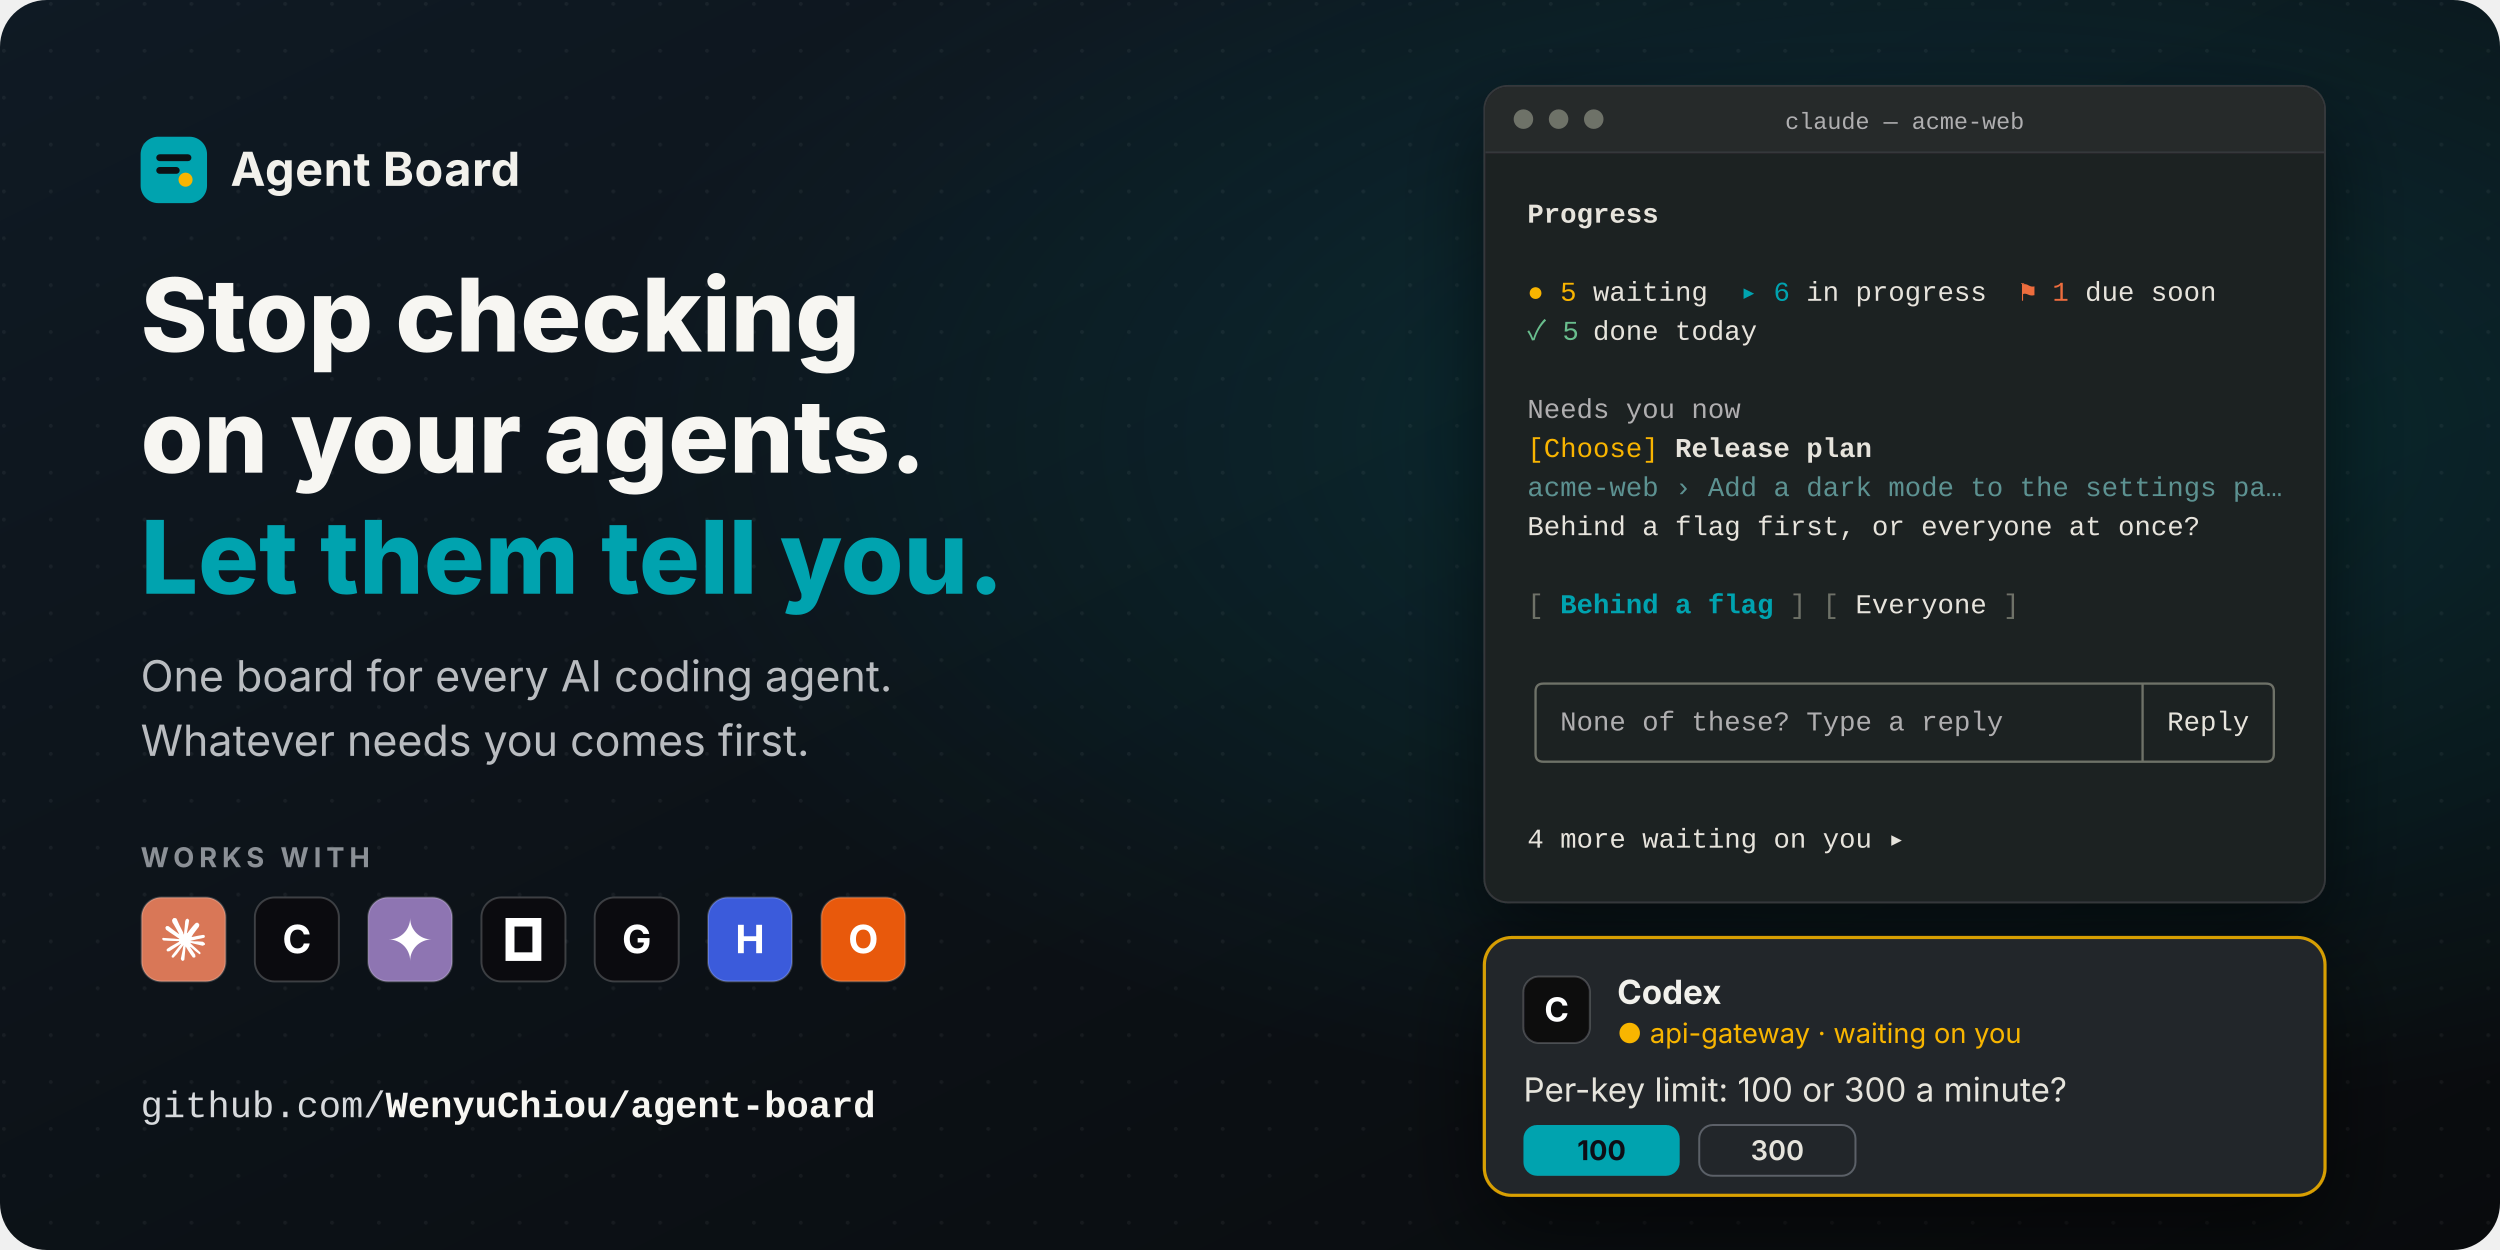
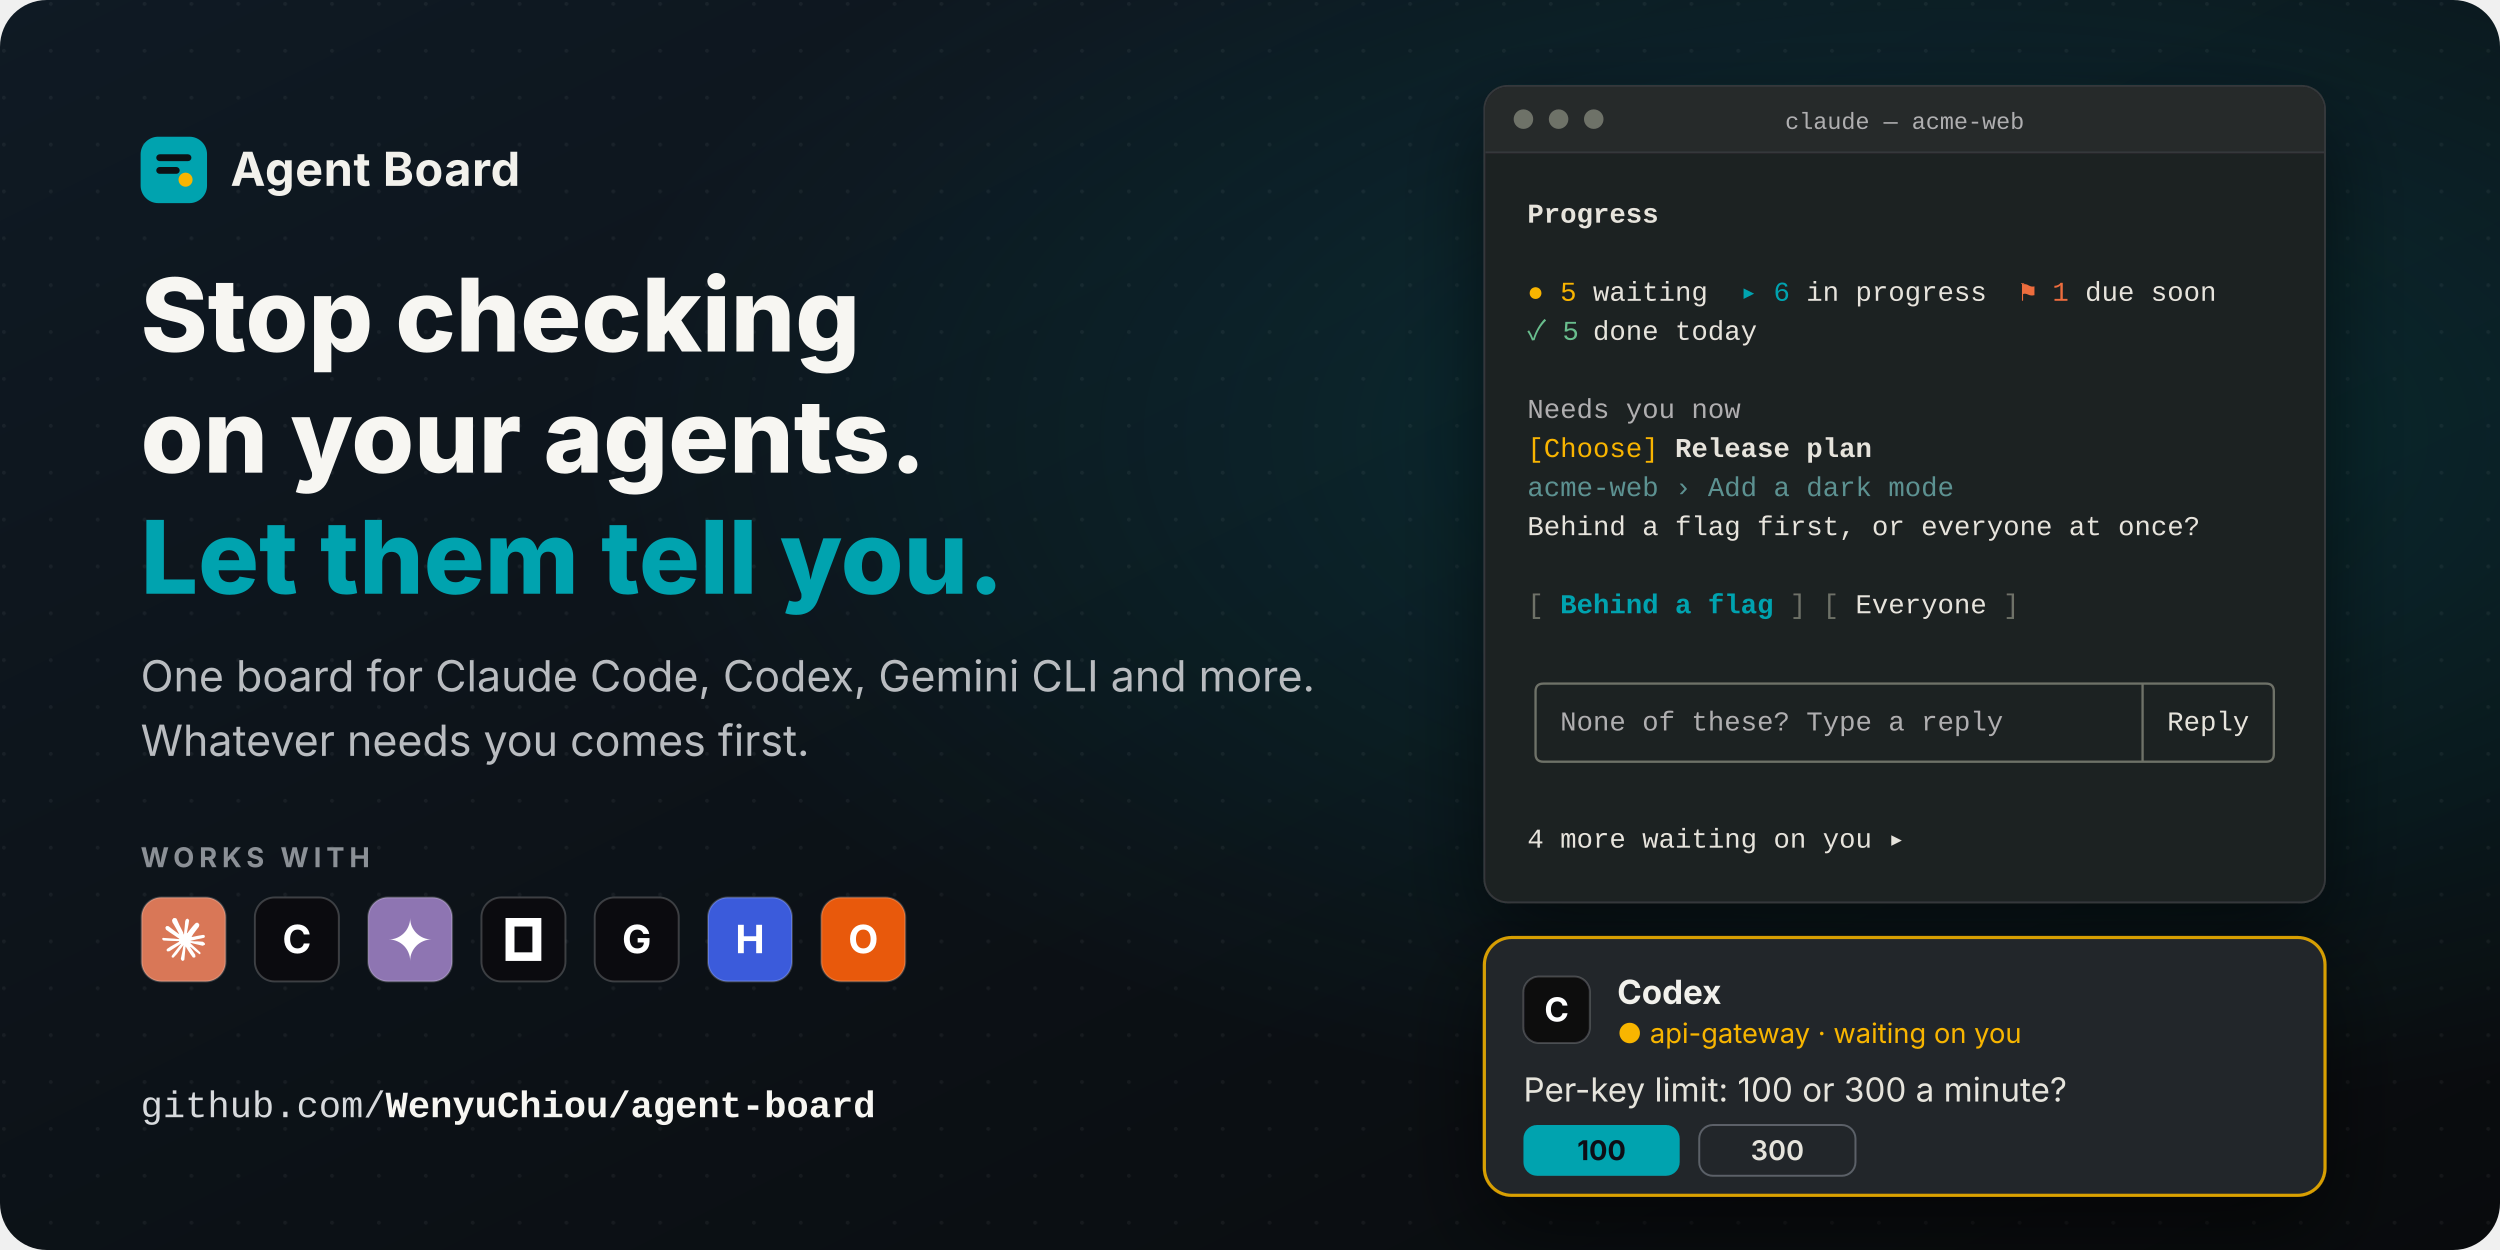
<svg xmlns="http://www.w3.org/2000/svg" width="1280" height="640" viewBox="0 0 1280 640" role="img" aria-label="Agent Board: Stop checking on your agents. Let them tell you.">
  <defs>
    <linearGradient id="sky" x1="0" y1="0" x2="1" y2="1">
      <stop offset="0" stop-color="#0f1a24" />
      <stop offset="0.55" stop-color="#0c1116" />
      <stop offset="1" stop-color="#090b0d" />
    </linearGradient>
    <radialGradient id="glow" cx="0.78" cy="0.35" r="0.55">
      <stop offset="0" stop-color="#00A3AF" stop-opacity="0.2" />
      <stop offset="1" stop-color="#00A3AF" stop-opacity="0" />
    </radialGradient>
    <pattern id="dots" width="24" height="24" patternUnits="userSpaceOnUse">
      <circle cx="2" cy="2" r="1" fill="#fff" fill-opacity="0.05" />
    </pattern>
    <filter id="lift" x="-20%" y="-20%" width="140%" height="160%">
      <feDropShadow dx="0" dy="18" stdDeviation="22" flood-color="#000" flood-opacity="0.55" />
    </filter>
    <clipPath id="edge">
      <rect width="1280" height="640" rx="24" />
    </clipPath>
  </defs>
  <g clip-path="url(#edge)" font-family="-apple-system, BlinkMacSystemFont, 'Segoe UI', 'Noto Sans TC', 'Noto Sans SC', 'PingFang TC', 'Microsoft JhengHei', 'Microsoft YaHei', sans-serif">
    <rect width="1280" height="640" fill="url(#sky)" />
    <rect width="1280" height="640" fill="url(#glow)" />
    <rect width="1280" height="640" fill="url(#dots)" />
    <g transform="translate(72 70) scale(1)">
      <rect width="34" height="34" rx="9" fill="#00A3AF" />
      <rect x="8" y="9" width="18" height="3.5" rx="1.75" fill="#0c1116" />
      <rect x="8" y="15.5" width="12" height="3.5" rx="1.75" fill="#0c1116" />
      <circle cx="23" cy="22" r="3.6" fill="#F8B500" />
    </g>
    <text x="118" y="95.16" font-family="-apple-system, BlinkMacSystemFont, 'Segoe UI', 'Noto Sans TC', 'Noto Sans SC', 'PingFang TC', 'Microsoft JhengHei', 'Microsoft YaHei', sans-serif" font-size="24" font-weight="700" fill="#f2f1ec" letter-spacing="0.3">Agent Board</text>
    <text x="72" y="180" font-size="52" font-weight="800" fill="#f7f6f2">Stop checking</text>
    <text x="72" y="242" font-size="52" font-weight="800" fill="#f7f6f2">on your agents.</text>
    <text x="72" y="304" font-size="52" font-weight="800" fill="#00A3AF">Let them tell you.</text>
-     <text x="72" y="354" font-size="22" fill="#b9bcc0">One board for every AI coding agent.</text>
+     <text x="72" y="354" font-size="22" fill="#b9bcc0">One board for Claude Code, Codex, Gemini CLI and more.</text>
    <text x="72" y="387" font-size="22" fill="#b9bcc0">Whatever needs you comes first.</text>
    <text x="72" y="444" font-size="14" font-weight="700" letter-spacing="2.5" fill="#8b9096">WORKS WITH</text>
    <rect x="72.5" y="459.5" width="43" height="43" rx="10.12" fill="#D97757" stroke="#fff" stroke-opacity="0.2" />
    <path transform="translate(83 470) scale(0.9166667)" fill="#fff" d="m4.714 15.956 4.717-2.647.079-.231-.079-.128h-.231l-.789-.049-2.696-.073-2.337-.097-2.265-.121-.571-.121-.534-.704.055-.352.48-.322.686.061 1.518.103 2.277.158 1.651.097 2.447.255h.389l.055-.158-.134-.097-.103-.097L6.973 9.836l-2.55-1.688-1.336-.971-.723-.492-.364-.461-.158-1.008.656-.723.88.061.225.061.892.686 1.906 1.475 2.489 1.834.364.303.146-.103.018-.073-.164-.273-1.354-2.447-1.445-2.489-.643-1.032-.17-.619c-.061-.255-.103-.467-.103-.729L6.287.134 6.7 0l.996.134.419.364.619 1.415 1.002 2.228 1.554 3.03.455.898.243.832.091.255h.158v-.146l.128-1.706.237-2.095.231-2.696.079-.759.376-.911.747-.492.583.279.48.686-.067.443-.285 1.852-.559 2.902-.364 1.943h.212l.243-.243.984-1.305 1.651-2.064.729-.82.85-.905.546-.431h1.032l.759 1.129-.34 1.166-1.062 1.348-.88 1.141-1.263 1.7-.789 1.36.073.109.188-.018 2.853-.607 1.542-.279 1.84-.316.832.389.091.395-.328.807-1.967.486-2.307.461-3.436.814-.043.03.049.061 1.548.146.662.036h1.621l3.018.225.789.522.474.638-.079.486-1.214.619-1.639-.389-3.825-.911-1.311-.328h-.182v.109l1.093 1.069 2.003 1.809 2.507 2.331.128.577-.322.455-.34-.049-2.204-1.657-.85-.747-1.925-1.621h-.128v.17l.443.65 2.344 3.521.121 1.081-.17.352-.607.212-.668-.121-1.372-1.925L14.38 17.959l-1.141-1.943-.14.079-.674 7.255-.316.37-.729.279-.607-.461-.322-.747.322-1.475.389-1.925.316-1.53.285-1.9.17-.631-.012-.043-.14.018-1.433 1.967-2.18 2.945-1.724 1.846-.413.164-.716-.37.067-.662.401-.589 2.386-3.036 1.439-1.882.929-1.087-.006-.158h-.055l-6.338 4.116-1.129.146-.486-.455.061-.747.231-.243 1.906-1.311Z" />
    <rect x="130.5" y="459.5" width="43" height="43" rx="10.12" fill="#0B0B0F" stroke="#fff" stroke-opacity="0.2" />
    <text x="152" y="488.04" text-anchor="middle" font-family="-apple-system, BlinkMacSystemFont, 'Segoe UI', 'Noto Sans TC', 'Noto Sans SC', 'PingFang TC', 'Microsoft JhengHei', 'Microsoft YaHei', sans-serif" font-size="20" font-weight="700" fill="#fff">C</text>
    <rect x="188.5" y="459.5" width="43" height="43" rx="10.12" fill="#8E75B2" stroke="#fff" stroke-opacity="0.2" />
    <path transform="translate(199 470) scale(0.9166667)" fill="#fff" d="M11.04 19.32Q12 21.51 12 24q0-2.49.93-4.68.96-2.19 2.58-3.81t3.81-2.55Q21.51 12 24 12q-2.49 0-4.68-.93a12.3 12.3 0 0 1-3.81-2.58 12.3 12.3 0 0 1-2.58-3.81Q12 2.49 12 0q0 2.49-.96 4.68-.93 2.19-2.55 3.81a12.3 12.3 0 0 1-3.81 2.58Q2.49 12 0 12q2.49 0 4.68.96 2.19.93 3.81 2.55t2.55 3.81" />
    <rect x="246.5" y="459.5" width="43" height="43" rx="10.12" fill="#0B0B0F" stroke="#fff" stroke-opacity="0.2" />
    <path transform="translate(257 470) scale(0.9166667)" fill="#fff" d="M22 24H2V0h20zM17 4.8H7v14.4h10z" />
    <rect x="304.5" y="459.5" width="43" height="43" rx="10.12" fill="#0B0B0F" stroke="#fff" stroke-opacity="0.2" />
    <text x="326" y="488.04" text-anchor="middle" font-family="-apple-system, BlinkMacSystemFont, 'Segoe UI', 'Noto Sans TC', 'Noto Sans SC', 'PingFang TC', 'Microsoft JhengHei', 'Microsoft YaHei', sans-serif" font-size="20" font-weight="700" fill="#fff">G</text>
    <rect x="362.5" y="459.5" width="43" height="43" rx="10.12" fill="#3B5BDB" stroke="#fff" stroke-opacity="0.2" />
    <text x="384" y="488.04" text-anchor="middle" font-family="-apple-system, BlinkMacSystemFont, 'Segoe UI', 'Noto Sans TC', 'Noto Sans SC', 'PingFang TC', 'Microsoft JhengHei', 'Microsoft YaHei', sans-serif" font-size="20" font-weight="700" fill="#fff">H</text>
    <rect x="420.5" y="459.5" width="43" height="43" rx="10.12" fill="#E8590C" stroke="#fff" stroke-opacity="0.2" />
    <text x="442" y="488.04" text-anchor="middle" font-family="-apple-system, BlinkMacSystemFont, 'Segoe UI', 'Noto Sans TC', 'Noto Sans SC', 'PingFang TC', 'Microsoft JhengHei', 'Microsoft YaHei', sans-serif" font-size="20" font-weight="700" fill="#fff">O</text>
    <text x="72" y="572" font-family="ui-monospace, SFMono-Regular, Menlo, Consolas, 'Liberation Mono', 'Noto Sans Mono CJK TC', 'Noto Sans CJK TC', 'PingFang TC', 'Microsoft JhengHei', monospace" font-size="19" fill="#d7d9dc">github.com/<tspan fill="#f7f6f2" font-weight="700">WenyuChiou/agent-board</tspan>
    </text>
    <g filter="url(#lift)">
      <g transform="translate(760 44)">
        <rect width="430.4" height="418" rx="12" fill="#1e2022" stroke="#34373a" />
        <path d="M12 0.5h406.4a11.5 11.5 0 0 1 11.5 11.5v22h-429.4v-22a11.5 11.5 0 0 1 11.5-11.5z" fill="#26292b" />
        <line x1="0.5" y1="34" x2="429.9" y2="34" stroke="#34373a" />
        <g fill="#6E7268">
          <circle cx="20" cy="17" r="5" />
          <circle cx="38" cy="17" r="5" />
          <circle cx="56" cy="17" r="5" />
        </g>
        <text x="215.2" y="22" text-anchor="middle" font-family="ui-monospace, SFMono-Regular, Menlo, Consolas, 'Liberation Mono', 'Noto Sans Mono CJK TC', 'Noto Sans CJK TC', 'PingFang TC', 'Microsoft JhengHei', monospace" font-size="12" fill="#AFAFB0">claude  —  acme-web</text>
        <g font-family="ui-monospace, SFMono-Regular, Menlo, Consolas, 'Liberation Mono', 'Noto Sans Mono CJK TC', 'Noto Sans CJK TC', 'PingFang TC', 'Microsoft JhengHei', monospace" font-size="14" style="white-space:pre" xml:space="preserve">
          <path d="M26.2 316V310q0 -4 4 -4H30.4M30.4 306h302.4M332.8 306h8.4M337 306V316M341.2 306h58.8M400 306H400.2q4 0 4 4V316M26.2 316v20M337 316v20M404.2 316v20M26.2 336V342q0 4 4 4H30.4M30.4 346h302.4M332.8 346h8.4M337 346V336M341.2 346h58.8M400 346H400.2q4 0 4 -4V336" fill="none" stroke="#6E7268" stroke-width="1.2" stroke-linecap="butt" />
          <text x="22.0" y="70" textLength="67.2" lengthAdjust="spacingAndGlyphs" fill="#e6e4dc" font-weight="700">Progress</text>
          <text x="22.0" y="110" textLength="25.2" lengthAdjust="spacingAndGlyphs" fill="#F8B500">● 5</text>
          <text x="55.6" y="110" textLength="58.8" lengthAdjust="spacingAndGlyphs" fill="#e6e4dc">waiting</text>
          <text x="131.2" y="110" textLength="25.2" lengthAdjust="spacingAndGlyphs" fill="#00A3AF">▸ 6</text>
          <text x="164.8" y="110" textLength="92.4" lengthAdjust="spacingAndGlyphs" fill="#e6e4dc">in progress</text>
          <text x="274.0" y="110" textLength="25.2" lengthAdjust="spacingAndGlyphs" fill="#ED6D3D">⚑ 1</text>
          <text x="307.6" y="110" textLength="67.2" lengthAdjust="spacingAndGlyphs" fill="#e6e4dc">due soon</text>
          <text x="22.0" y="130" textLength="25.2" lengthAdjust="spacingAndGlyphs" fill="#68BE8D">✓ 5</text>
          <text x="55.6" y="130" textLength="84.0" lengthAdjust="spacingAndGlyphs" fill="#e6e4dc">done today</text>
          <text x="22.0" y="170" textLength="109.2" lengthAdjust="spacingAndGlyphs" fill="#AFAFB0">Needs you now</text>
          <text x="22.0" y="190" textLength="67.2" lengthAdjust="spacingAndGlyphs" fill="#F8B500">[Choose]</text>
          <text x="97.6" y="190" textLength="100.8" lengthAdjust="spacingAndGlyphs" fill="#e6e4dc" font-weight="700">Release plan</text>
-           <text x="22.0" y="210" textLength="386.4" lengthAdjust="spacingAndGlyphs" fill="#5C9291">acme-web › Add a dark mode to the settings pa…</text>
+           <text x="22.0" y="210" textLength="218.4" lengthAdjust="spacingAndGlyphs" fill="#5C9291">acme-web › Add a dark mode</text>
          <text x="22.0" y="230" textLength="344.4" lengthAdjust="spacingAndGlyphs" fill="#e6e4dc">Behind a flag first, or everyone at once?</text>
          <text x="22.0" y="270" textLength="8.4" lengthAdjust="spacingAndGlyphs" fill="#6E7268">[</text>
          <text x="38.8" y="270" textLength="109.2" lengthAdjust="spacingAndGlyphs" fill="#00A3AF" font-weight="700">Behind a flag</text>
          <text x="156.4" y="270" textLength="8.4" lengthAdjust="spacingAndGlyphs" fill="#6E7268">]</text>
          <text x="173.2" y="270" textLength="8.4" lengthAdjust="spacingAndGlyphs" fill="#6E7268">[</text>
          <text x="190.0" y="270" textLength="67.2" lengthAdjust="spacingAndGlyphs" fill="#e6e4dc">Everyone</text>
          <text x="265.6" y="270" textLength="8.4" lengthAdjust="spacingAndGlyphs" fill="#6E7268">]</text>
          <text x="38.8" y="330" textLength="226.8" lengthAdjust="spacingAndGlyphs" fill="#AFAFB0">None of these? Type a reply</text>
          <text x="349.6" y="330" textLength="42.0" lengthAdjust="spacingAndGlyphs" fill="#e6e4dc">Reply</text>
          <text x="22.0" y="390" textLength="193.2" lengthAdjust="spacingAndGlyphs" fill="#e6e4dc">4 more waiting on you ▸</text>
        </g>
      </g>
    </g>
    <g filter="url(#lift)">
      <rect x="760" y="480" width="430.4" height="132" rx="14" fill="#23272b" stroke="#F8B500" stroke-opacity="0.85" stroke-width="1.6" />
      <rect x="780" y="500" width="34" height="34" rx="8" fill="#0B0B0F" stroke="#fff" stroke-opacity="0.2" />
      <text x="797" y="523" text-anchor="middle" font-size="17" font-weight="700" fill="#fff">C</text>
      <text x="828" y="514" font-size="17" font-weight="700" fill="#f2f1ec">Codex</text>
      <text x="828" y="534" font-size="14" fill="#F8B500">● api-gateway · waiting on you</text>
      <text x="780" y="564" font-size="17" fill="#e6e4dc">Per-key limit: 100 or 300 a minute?</text>
      <rect x="780" y="576" width="80" height="26" rx="7" fill="#00A3AF" />
      <text x="820" y="594" text-anchor="middle" font-size="14" font-weight="700" fill="#0c1116">100</text>
      <rect x="870" y="576" width="80" height="26" rx="7" fill="none" stroke="#5b6168" />
      <text x="910" y="594" text-anchor="middle" font-size="14" font-weight="600" fill="#e6e4dc">300</text>
    </g>
  </g>
</svg>
